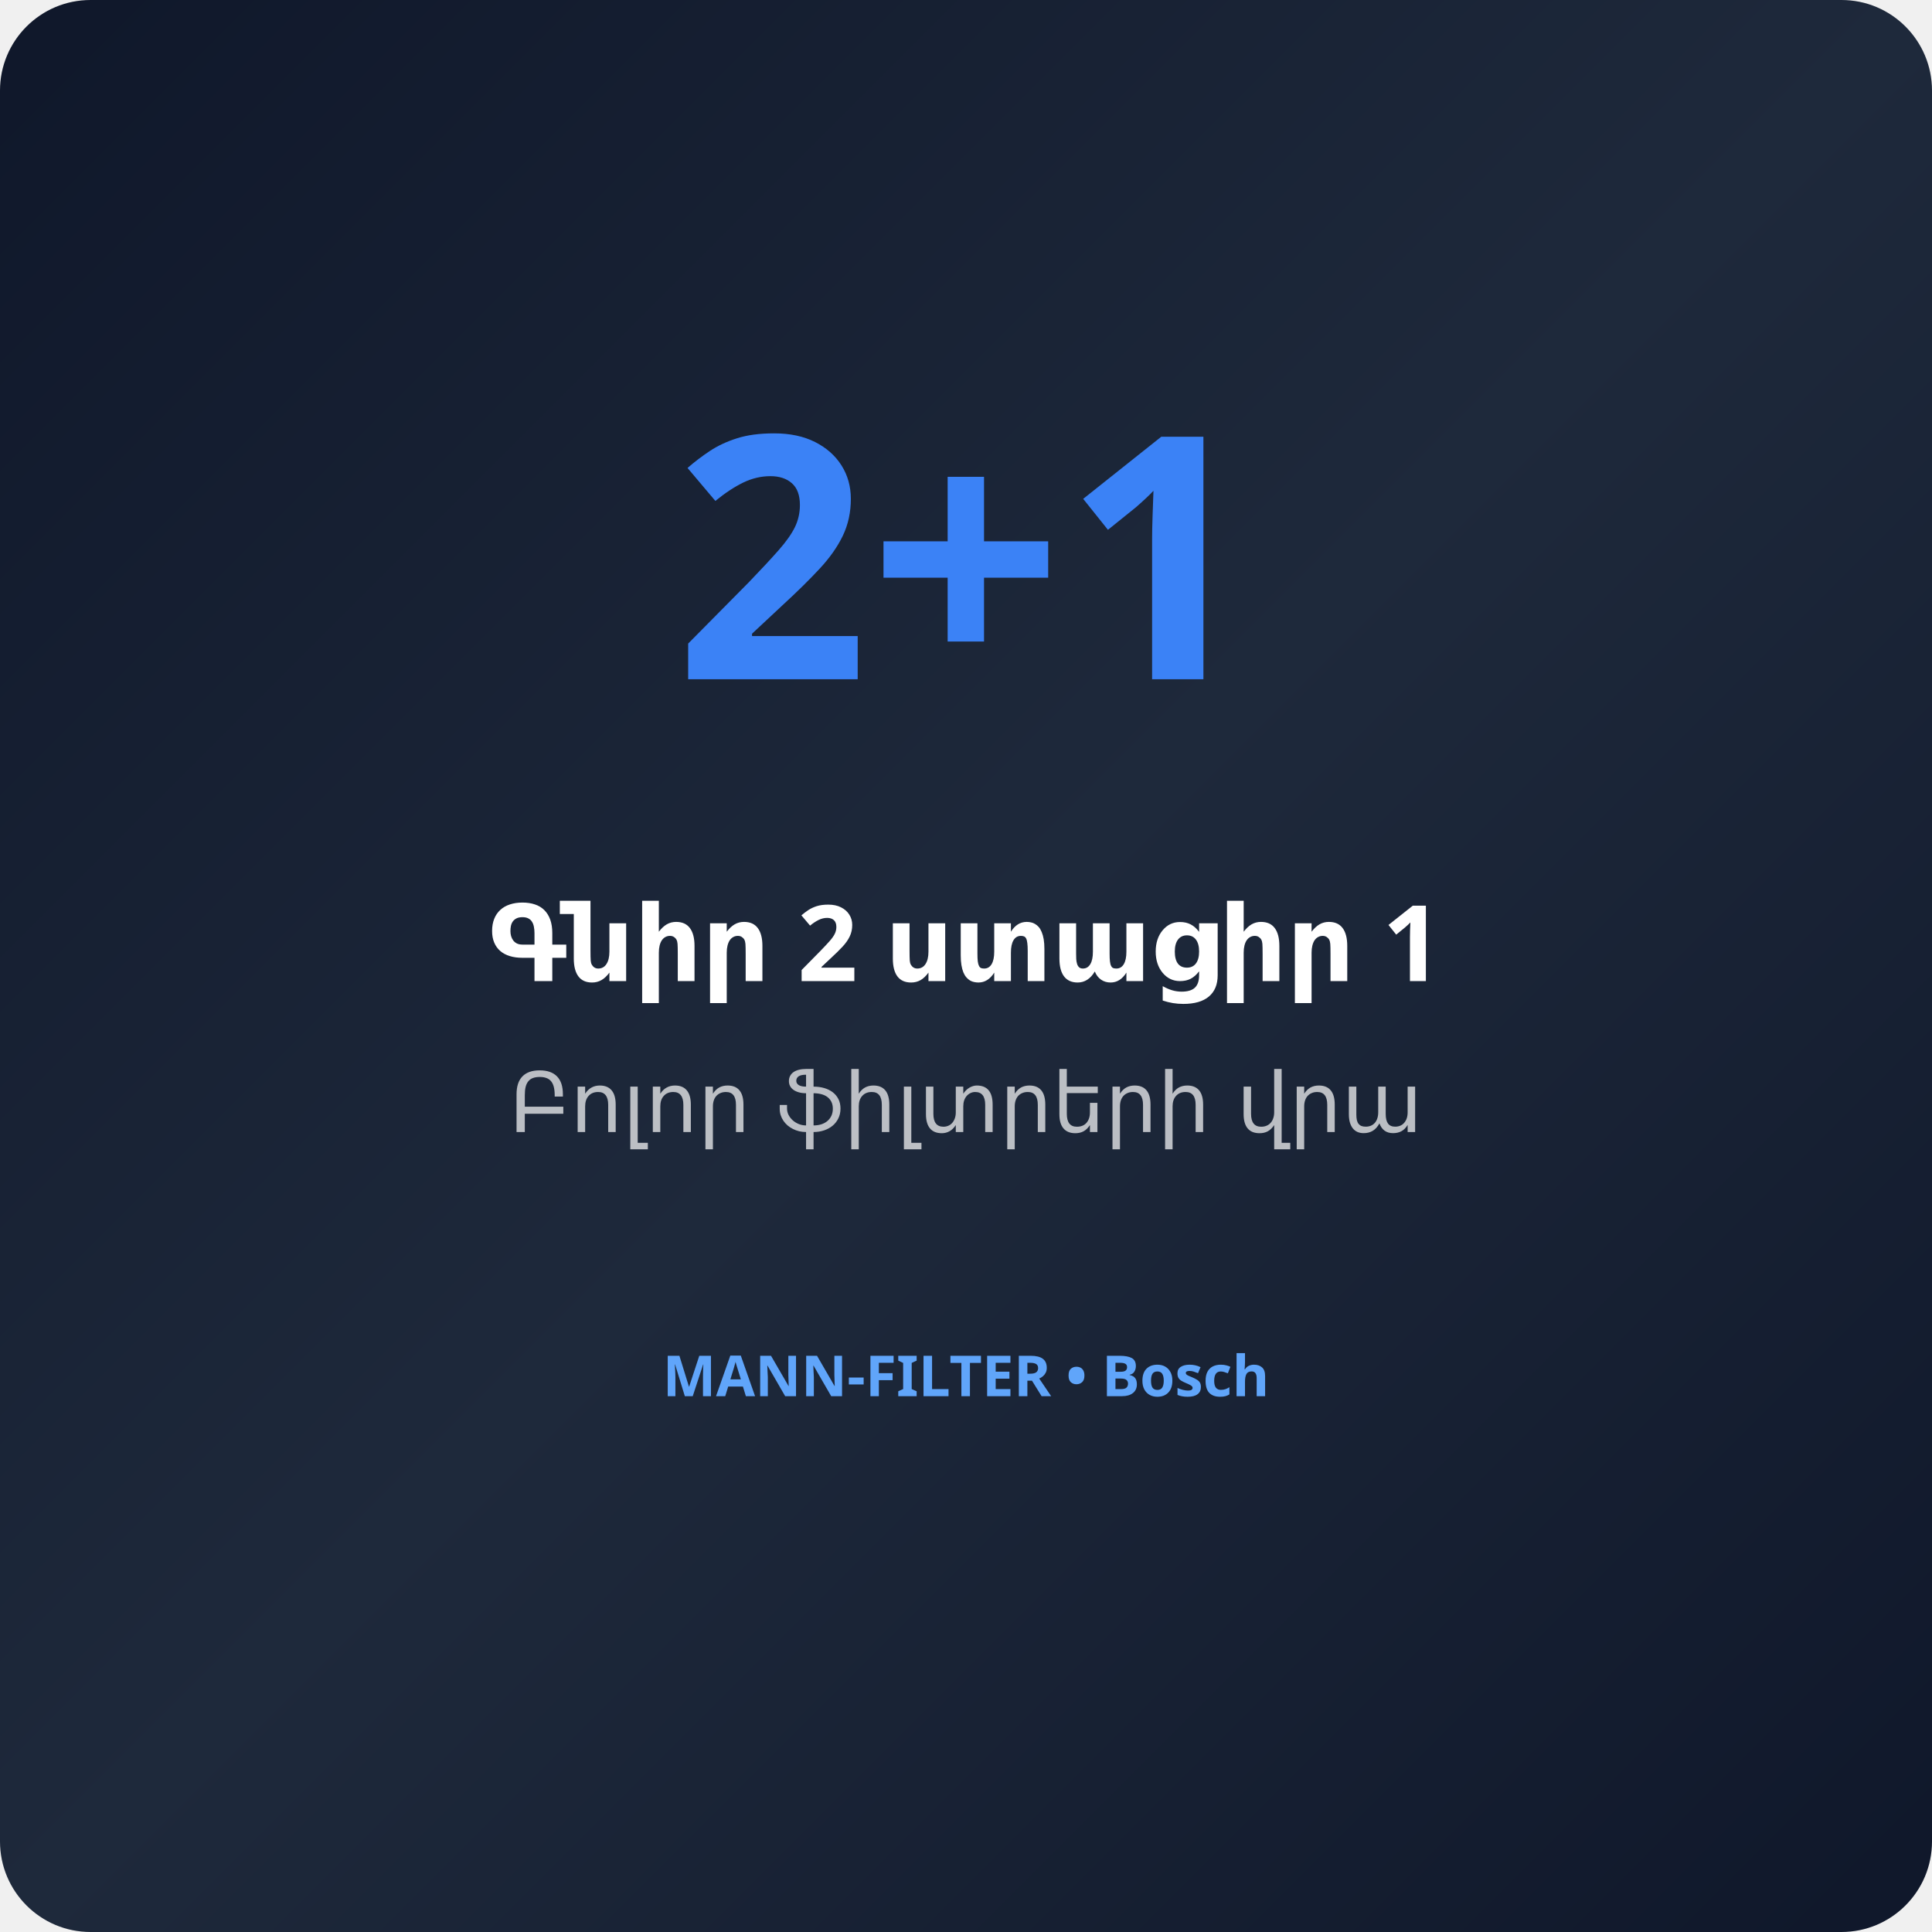
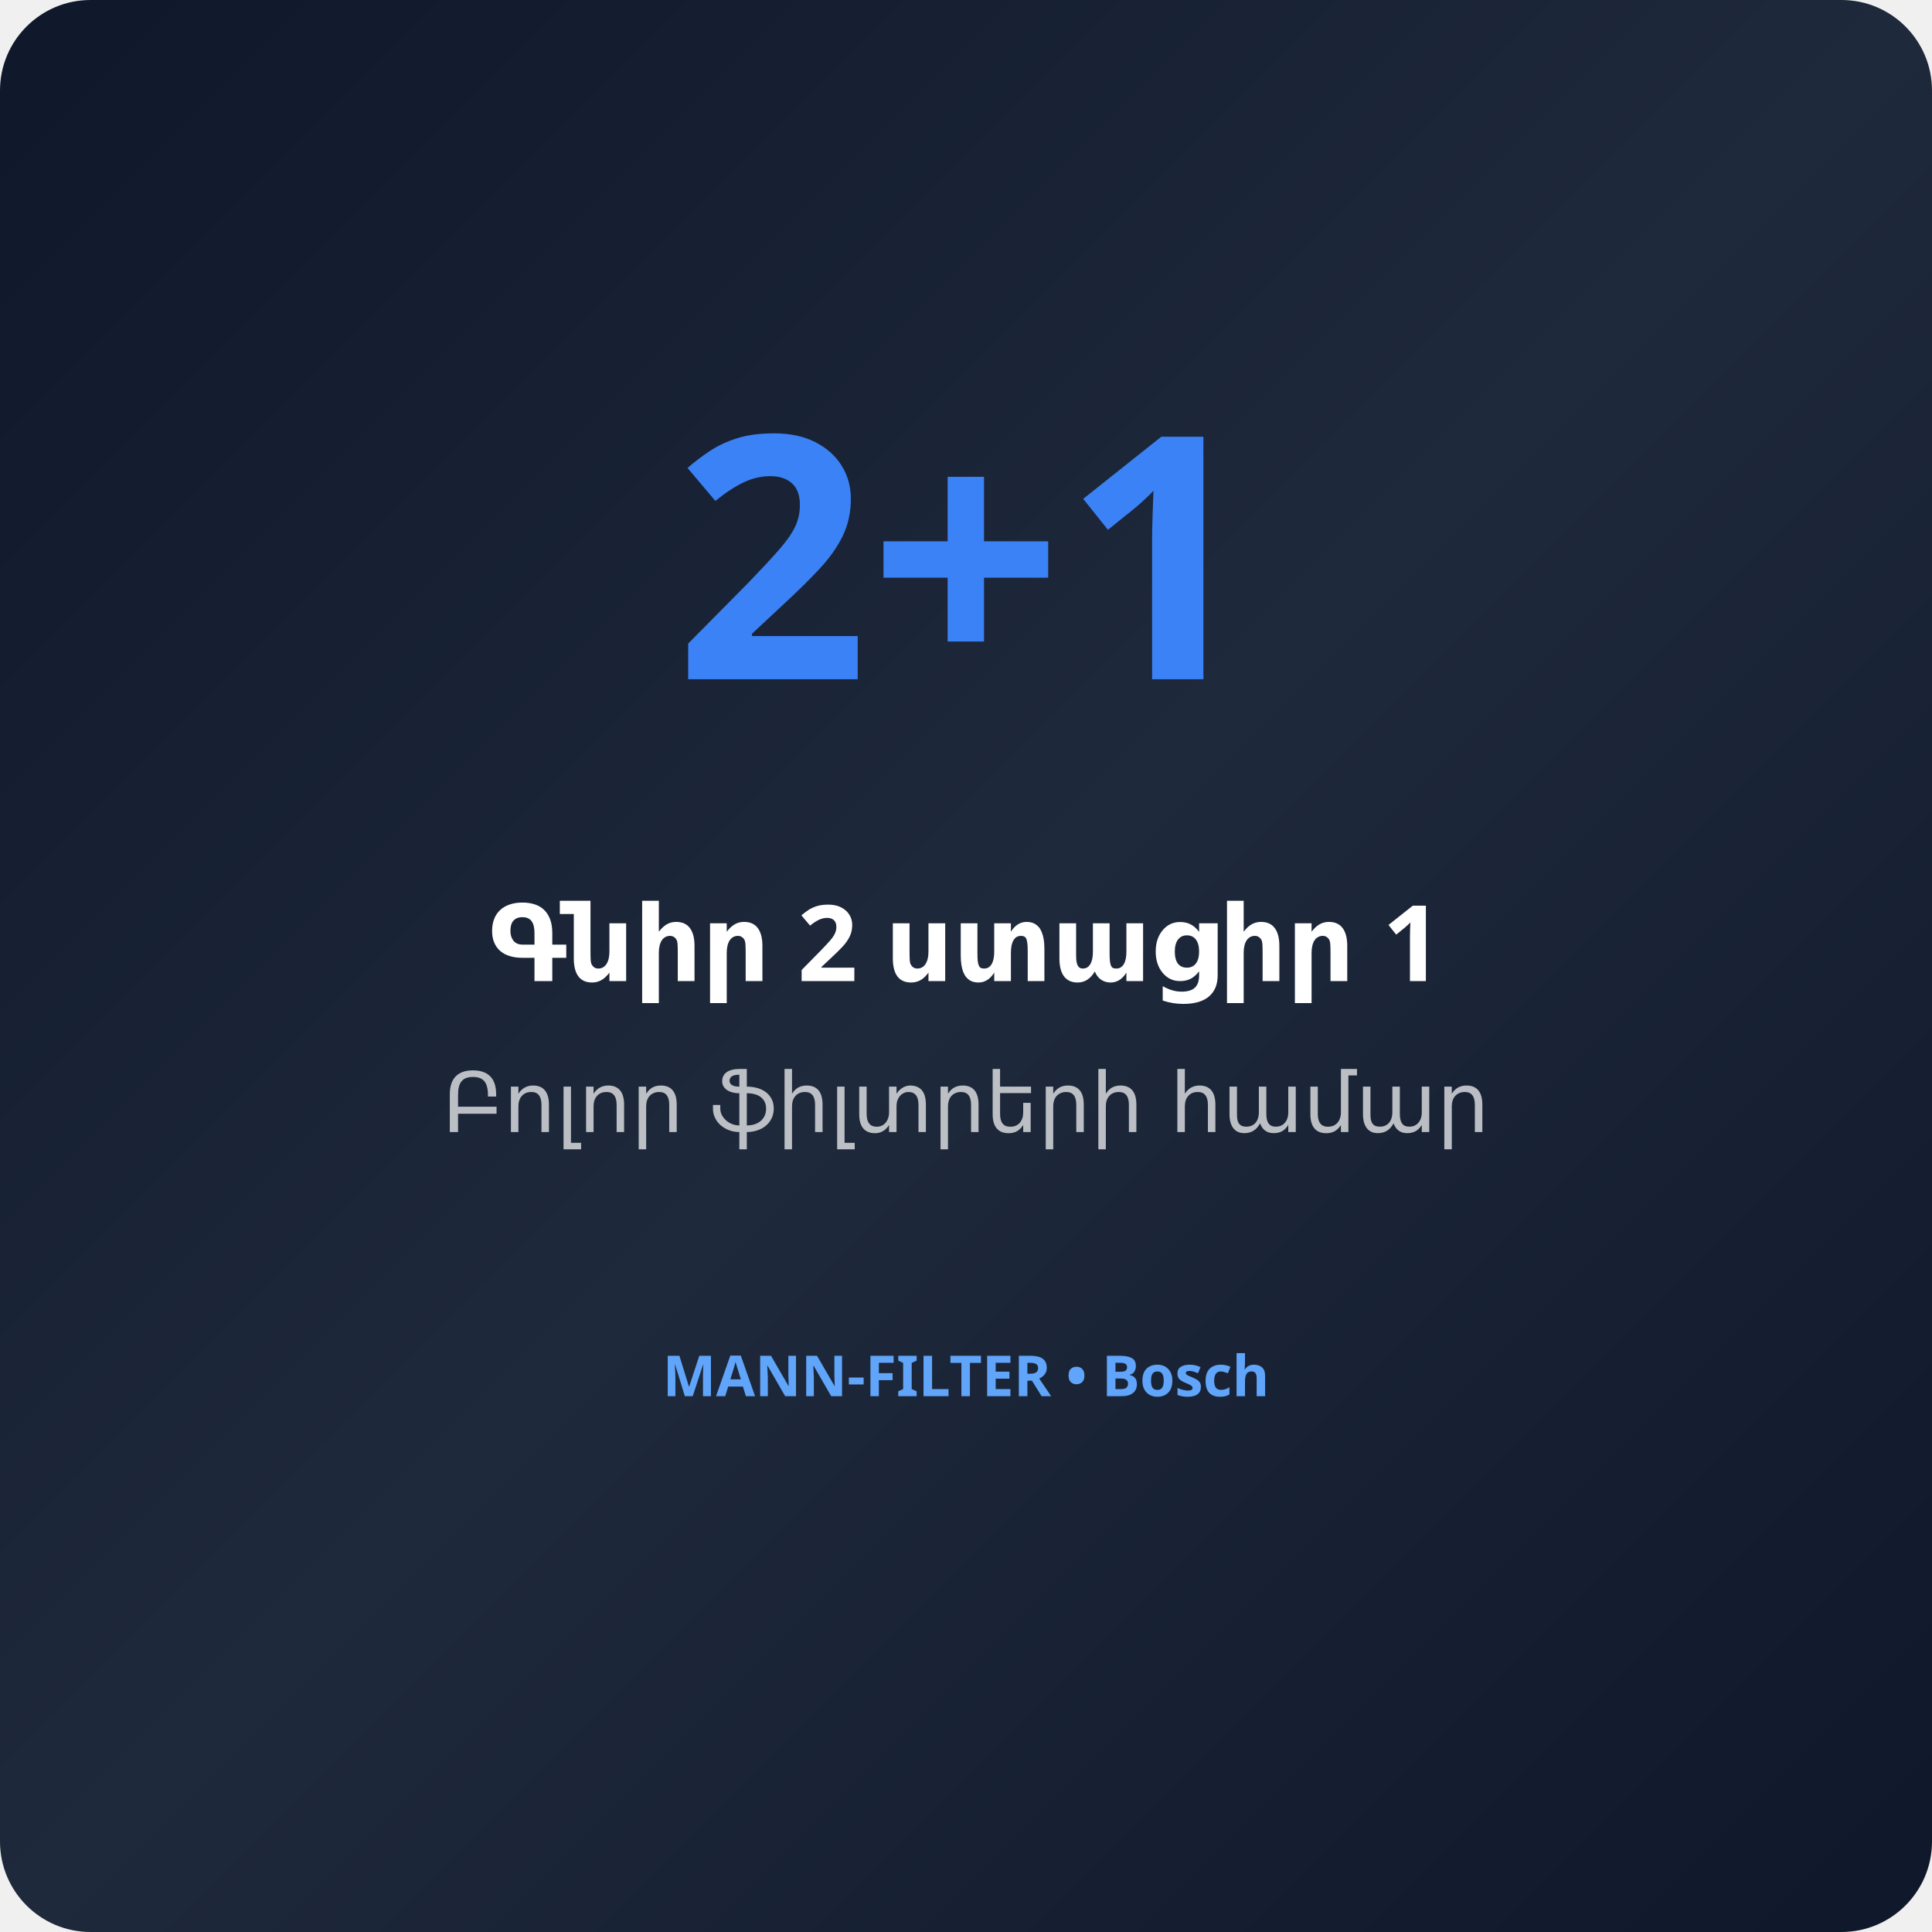
<svg xmlns="http://www.w3.org/2000/svg" width="512" height="512" viewBox="0 0 512 512">
  <defs>
    <linearGradient id="bg" x1="0" y1="0" x2="1" y2="1">
      <stop offset="0%" stop-color="#0f172a" />
      <stop offset="50%" stop-color="#1e293b" />
      <stop offset="100%" stop-color="#0f172a" />
    </linearGradient>
  </defs>
  <rect width="512" height="512" rx="24" fill="url(#bg)" />
  <text x="256" y="180" text-anchor="middle" font-family="sans-serif" font-weight="900" font-size="90" fill="#3b82f6">2+1</text>
  <text x="256" y="260" text-anchor="middle" font-family="sans-serif" font-weight="700" font-size="28" fill="#fff">Գնիր 2 ստացիր 1</text>
-   <text x="256" y="300" text-anchor="middle" font-family="sans-serif" font-weight="400" font-size="22" fill="rgba(255,255,255,0.7)">Բոլոր ֆիլտրերի վրա</text>
+   <text x="256" y="300" text-anchor="middle" font-family="sans-serif" font-weight="400" font-size="22" fill="rgba(255,255,255,0.7)">Բոլոր ֆիլտրերի համար</text>
  <text x="256" y="370" text-anchor="middle" font-family="sans-serif" font-weight="600" font-size="15" fill="#60a5fa">MANN-FILTER • Bosch</text>
</svg>
